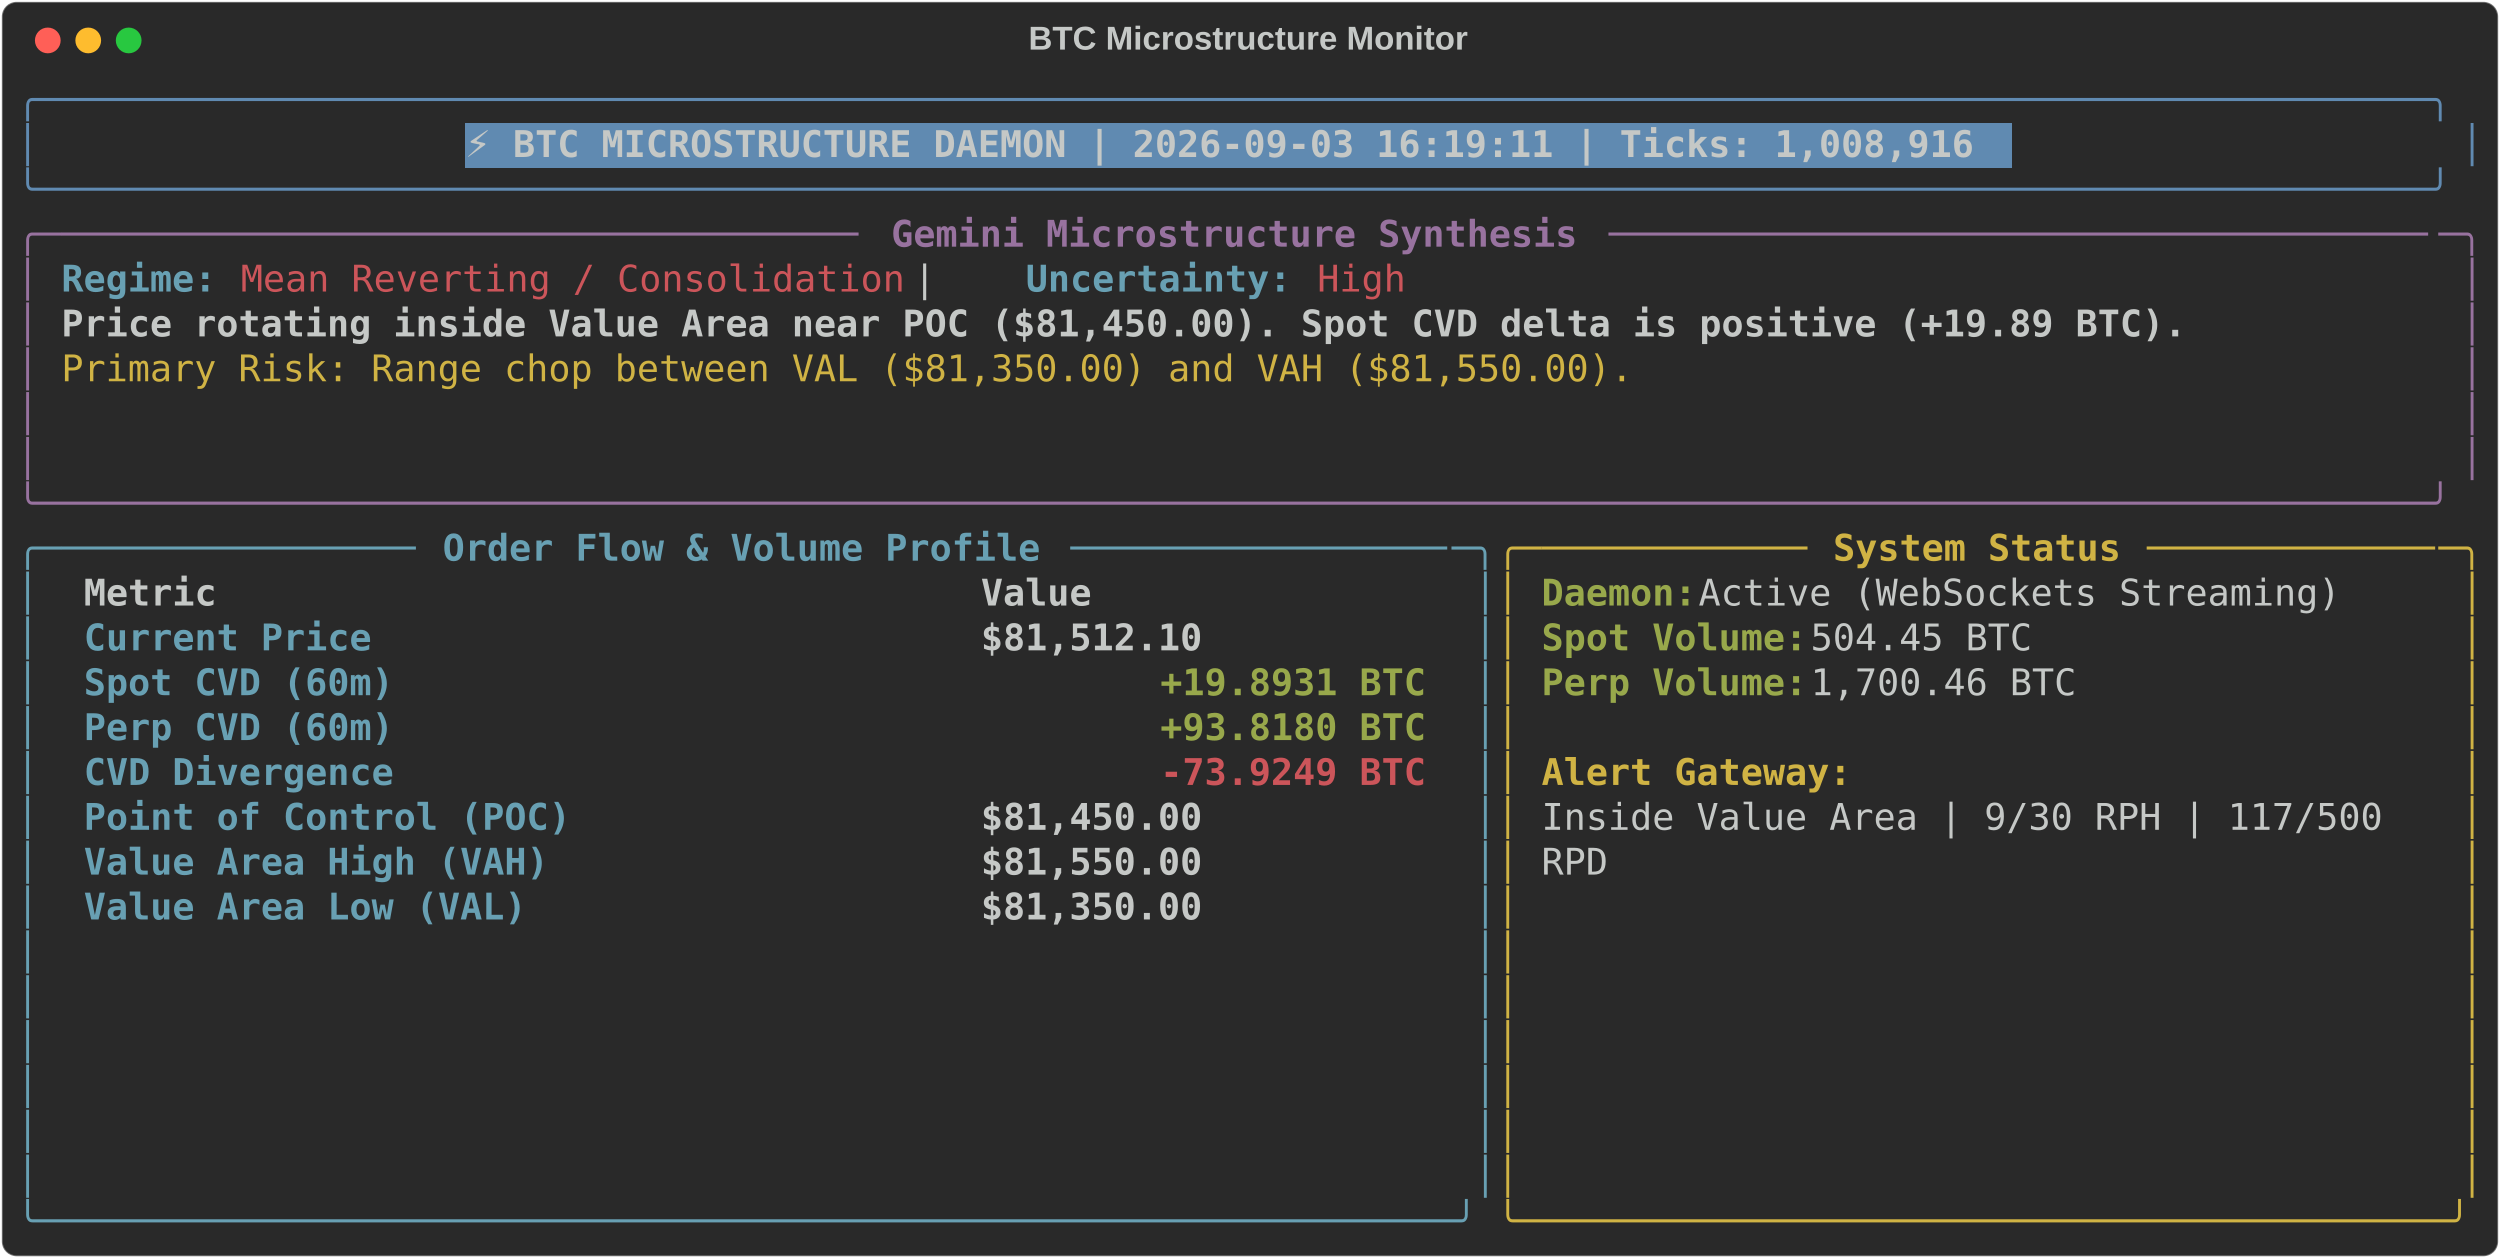
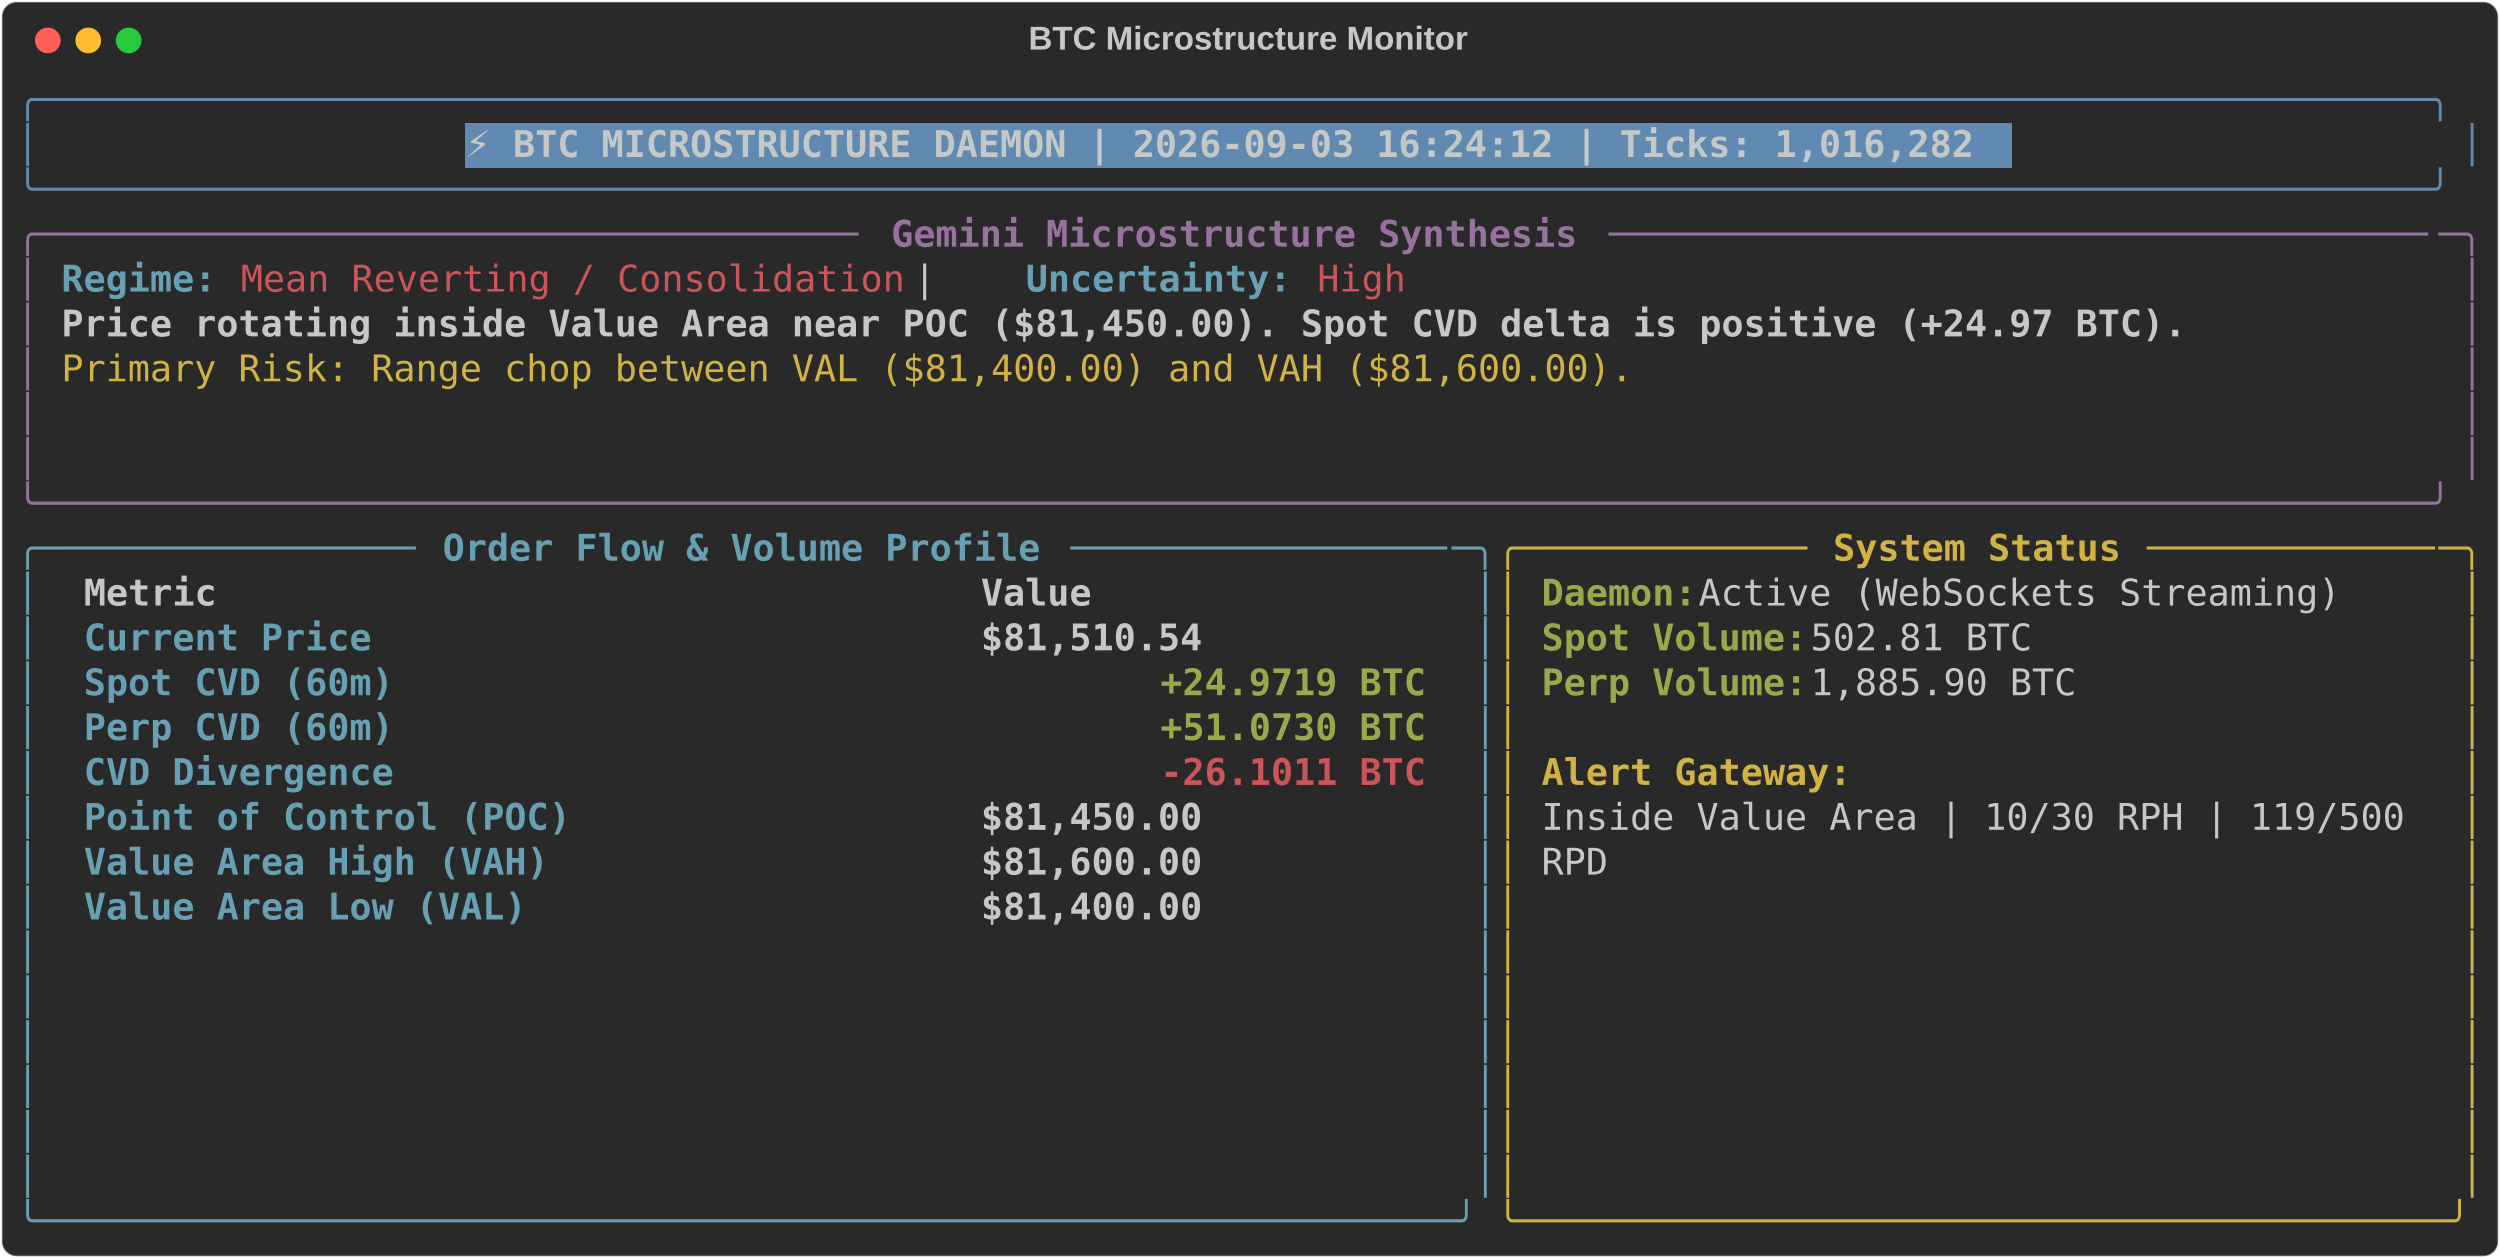
<svg xmlns="http://www.w3.org/2000/svg" class="rich-terminal" viewBox="0 0 1360 684.4">
  <style>

    @font-face {
        font-family: "Fira Code";
        src: local("FiraCode-Regular"),
                url("https://cdnjs.cloudflare.com/ajax/libs/firacode/6.2.0/woff2/FiraCode-Regular.woff2") format("woff2"),
                url("https://cdnjs.cloudflare.com/ajax/libs/firacode/6.2.0/woff/FiraCode-Regular.woff") format("woff");
        font-style: normal;
        font-weight: 400;
    }
    @font-face {
        font-family: "Fira Code";
        src: local("FiraCode-Bold"),
                url("https://cdnjs.cloudflare.com/ajax/libs/firacode/6.2.0/woff2/FiraCode-Bold.woff2") format("woff2"),
                url("https://cdnjs.cloudflare.com/ajax/libs/firacode/6.2.0/woff/FiraCode-Bold.woff") format("woff");
        font-style: bold;
        font-weight: 700;
    }

-     .terminal-3468317737-matrix {
+     .terminal-3068743140-matrix {
        font-family: Fira Code, monospace;
        font-size: 20px;
        line-height: 24.4px;
        font-variant-east-asian: full-width;
    }

-     .terminal-3468317737-title {
+     .terminal-3068743140-title {
        font-size: 18px;
        font-weight: bold;
        font-family: arial;
    }

-     .terminal-3468317737-r1 { fill: #608ab1 }
- .terminal-3468317737-r2 { fill: #c5c8c6 }
- .terminal-3468317737-r3 { fill: #c5c8c6;font-weight: bold }
- .terminal-3468317737-r4 { fill: #98729f }
- .terminal-3468317737-r5 { fill: #98729f;font-weight: bold }
- .terminal-3468317737-r6 { fill: #68a0b3;font-weight: bold }
- .terminal-3468317737-r7 { fill: #cc555a }
- .terminal-3468317737-r8 { fill: #d0b344 }
- .terminal-3468317737-r9 { fill: #68a0b3 }
- .terminal-3468317737-r10 { fill: #d0b344;font-weight: bold }
- .terminal-3468317737-r11 { fill: #98a84b;font-weight: bold }
- .terminal-3468317737-r12 { fill: #cc555a;font-weight: bold }
+     .terminal-3068743140-r1 { fill: #608ab1 }
+ .terminal-3068743140-r2 { fill: #c5c8c6 }
+ .terminal-3068743140-r3 { fill: #c5c8c6;font-weight: bold }
+ .terminal-3068743140-r4 { fill: #98729f }
+ .terminal-3068743140-r5 { fill: #98729f;font-weight: bold }
+ .terminal-3068743140-r6 { fill: #68a0b3;font-weight: bold }
+ .terminal-3068743140-r7 { fill: #cc555a }
+ .terminal-3068743140-r8 { fill: #d0b344 }
+ .terminal-3068743140-r9 { fill: #68a0b3 }
+ .terminal-3068743140-r10 { fill: #d0b344;font-weight: bold }
+ .terminal-3068743140-r11 { fill: #98a84b;font-weight: bold }
+ .terminal-3068743140-r12 { fill: #cc555a;font-weight: bold }
    </style>
  <defs>
-     <clipPath id="terminal-3468317737-clip-terminal">
+     <clipPath id="terminal-3068743140-clip-terminal">
      <rect x="0" y="0" width="1341.0" height="633.4" />
    </clipPath>
-     <clipPath id="terminal-3468317737-line-0">
+     <clipPath id="terminal-3068743140-line-0">
      <rect x="0" y="1.5" width="1342" height="24.65" />
    </clipPath>
-     <clipPath id="terminal-3468317737-line-1">
+     <clipPath id="terminal-3068743140-line-1">
      <rect x="0" y="25.9" width="1342" height="24.65" />
    </clipPath>
-     <clipPath id="terminal-3468317737-line-2">
+     <clipPath id="terminal-3068743140-line-2">
      <rect x="0" y="50.3" width="1342" height="24.65" />
    </clipPath>
-     <clipPath id="terminal-3468317737-line-3">
+     <clipPath id="terminal-3068743140-line-3">
      <rect x="0" y="74.7" width="1342" height="24.65" />
    </clipPath>
-     <clipPath id="terminal-3468317737-line-4">
+     <clipPath id="terminal-3068743140-line-4">
      <rect x="0" y="99.1" width="1342" height="24.65" />
    </clipPath>
-     <clipPath id="terminal-3468317737-line-5">
+     <clipPath id="terminal-3068743140-line-5">
      <rect x="0" y="123.5" width="1342" height="24.65" />
    </clipPath>
-     <clipPath id="terminal-3468317737-line-6">
+     <clipPath id="terminal-3068743140-line-6">
      <rect x="0" y="147.9" width="1342" height="24.65" />
    </clipPath>
-     <clipPath id="terminal-3468317737-line-7">
+     <clipPath id="terminal-3068743140-line-7">
      <rect x="0" y="172.3" width="1342" height="24.65" />
    </clipPath>
-     <clipPath id="terminal-3468317737-line-8">
+     <clipPath id="terminal-3068743140-line-8">
      <rect x="0" y="196.7" width="1342" height="24.65" />
    </clipPath>
-     <clipPath id="terminal-3468317737-line-9">
+     <clipPath id="terminal-3068743140-line-9">
      <rect x="0" y="221.1" width="1342" height="24.65" />
    </clipPath>
-     <clipPath id="terminal-3468317737-line-10">
+     <clipPath id="terminal-3068743140-line-10">
      <rect x="0" y="245.5" width="1342" height="24.65" />
    </clipPath>
-     <clipPath id="terminal-3468317737-line-11">
+     <clipPath id="terminal-3068743140-line-11">
      <rect x="0" y="269.9" width="1342" height="24.65" />
    </clipPath>
-     <clipPath id="terminal-3468317737-line-12">
+     <clipPath id="terminal-3068743140-line-12">
      <rect x="0" y="294.3" width="1342" height="24.65" />
    </clipPath>
-     <clipPath id="terminal-3468317737-line-13">
+     <clipPath id="terminal-3068743140-line-13">
      <rect x="0" y="318.7" width="1342" height="24.65" />
    </clipPath>
-     <clipPath id="terminal-3468317737-line-14">
+     <clipPath id="terminal-3068743140-line-14">
      <rect x="0" y="343.1" width="1342" height="24.65" />
    </clipPath>
-     <clipPath id="terminal-3468317737-line-15">
+     <clipPath id="terminal-3068743140-line-15">
      <rect x="0" y="367.5" width="1342" height="24.65" />
    </clipPath>
-     <clipPath id="terminal-3468317737-line-16">
+     <clipPath id="terminal-3068743140-line-16">
      <rect x="0" y="391.9" width="1342" height="24.65" />
    </clipPath>
-     <clipPath id="terminal-3468317737-line-17">
+     <clipPath id="terminal-3068743140-line-17">
      <rect x="0" y="416.3" width="1342" height="24.65" />
    </clipPath>
-     <clipPath id="terminal-3468317737-line-18">
+     <clipPath id="terminal-3068743140-line-18">
      <rect x="0" y="440.7" width="1342" height="24.65" />
    </clipPath>
-     <clipPath id="terminal-3468317737-line-19">
+     <clipPath id="terminal-3068743140-line-19">
      <rect x="0" y="465.1" width="1342" height="24.65" />
    </clipPath>
-     <clipPath id="terminal-3468317737-line-20">
+     <clipPath id="terminal-3068743140-line-20">
      <rect x="0" y="489.5" width="1342" height="24.65" />
    </clipPath>
-     <clipPath id="terminal-3468317737-line-21">
+     <clipPath id="terminal-3068743140-line-21">
      <rect x="0" y="513.9" width="1342" height="24.65" />
    </clipPath>
-     <clipPath id="terminal-3468317737-line-22">
+     <clipPath id="terminal-3068743140-line-22">
      <rect x="0" y="538.3" width="1342" height="24.65" />
    </clipPath>
-     <clipPath id="terminal-3468317737-line-23">
+     <clipPath id="terminal-3068743140-line-23">
      <rect x="0" y="562.7" width="1342" height="24.65" />
    </clipPath>
-     <clipPath id="terminal-3468317737-line-24">
+     <clipPath id="terminal-3068743140-line-24">
      <rect x="0" y="587.1" width="1342" height="24.65" />
    </clipPath>
  </defs>
  <rect fill="#292929" stroke="rgba(255,255,255,0.35)" stroke-width="1" x="1" y="1" width="1358" height="682.4" rx="8" />
-   <text class="terminal-3468317737-title" fill="#c5c8c6" text-anchor="middle" x="679" y="27">BTC Microstructure Monitor</text>
+   <text class="terminal-3068743140-title" fill="#c5c8c6" text-anchor="middle" x="679" y="27">BTC Microstructure Monitor</text>
  <g transform="translate(26,22)">
    <circle cx="0" cy="0" r="7" fill="#ff5f57" />
    <circle cx="22" cy="0" r="7" fill="#febc2e" />
    <circle cx="44" cy="0" r="7" fill="#28c840" />
  </g>
-   <g transform="translate(9, 41)" clip-path="url(#terminal-3468317737-clip-terminal)">
+   <g transform="translate(9, 41)" clip-path="url(#terminal-3068743140-clip-terminal)">
    <rect fill="#608ab1" x="244" y="25.9" width="841.8" height="24.65" shape-rendering="crispEdges" />
-     <g class="terminal-3468317737-matrix">
-       <text class="terminal-3468317737-r1" x="0" y="20" textLength="1342" clip-path="url(#terminal-3468317737-line-0)">╭────────────────────────────────────────────────────────────────────────────────────────────────────────────╮</text>
-       <text class="terminal-3468317737-r2" x="1342" y="20" textLength="12.2" clip-path="url(#terminal-3468317737-line-0)">
- </text>
-       <text class="terminal-3468317737-r1" x="0" y="44.4" textLength="12.2" clip-path="url(#terminal-3468317737-line-1)">│</text>
-       <text class="terminal-3468317737-r3" x="244" y="44.4" textLength="829.6" clip-path="url(#terminal-3468317737-line-1)">⚡ BTC MICROSTRUCTURE DAEMON | 2026-09-03 16:19:11 | Ticks: 1,008,916</text>
-       <text class="terminal-3468317737-r1" x="1329.8" y="44.4" textLength="12.2" clip-path="url(#terminal-3468317737-line-1)">│</text>
-       <text class="terminal-3468317737-r2" x="1342" y="44.4" textLength="12.2" clip-path="url(#terminal-3468317737-line-1)">
- </text>
-       <text class="terminal-3468317737-r1" x="0" y="68.8" textLength="1342" clip-path="url(#terminal-3468317737-line-2)">╰────────────────────────────────────────────────────────────────────────────────────────────────────────────╯</text>
-       <text class="terminal-3468317737-r2" x="1342" y="68.8" textLength="12.2" clip-path="url(#terminal-3468317737-line-2)">
- </text>
-       <text class="terminal-3468317737-r4" x="0" y="93.2" textLength="24.4" clip-path="url(#terminal-3468317737-line-3)">╭─</text>
-       <text class="terminal-3468317737-r4" x="24.4" y="93.2" textLength="439.2" clip-path="url(#terminal-3468317737-line-3)">────────────────────────────────────</text>
-       <text class="terminal-3468317737-r5" x="475.8" y="93.2" textLength="378.2" clip-path="url(#terminal-3468317737-line-3)">Gemini Microstructure Synthesis</text>
-       <text class="terminal-3468317737-r4" x="866.2" y="93.2" textLength="451.4" clip-path="url(#terminal-3468317737-line-3)">─────────────────────────────────────</text>
-       <text class="terminal-3468317737-r4" x="1317.6" y="93.2" textLength="24.4" clip-path="url(#terminal-3468317737-line-3)">─╮</text>
-       <text class="terminal-3468317737-r2" x="1342" y="93.2" textLength="12.2" clip-path="url(#terminal-3468317737-line-3)">
- </text>
-       <text class="terminal-3468317737-r4" x="0" y="117.6" textLength="12.2" clip-path="url(#terminal-3468317737-line-4)">│</text>
-       <text class="terminal-3468317737-r6" x="24.4" y="117.6" textLength="85.4" clip-path="url(#terminal-3468317737-line-4)">Regime:</text>
-       <text class="terminal-3468317737-r7" x="122" y="117.6" textLength="366" clip-path="url(#terminal-3468317737-line-4)">Mean Reverting / Consolidation</text>
-       <text class="terminal-3468317737-r2" x="488" y="117.6" textLength="61" clip-path="url(#terminal-3468317737-line-4)">  |  </text>
-       <text class="terminal-3468317737-r6" x="549" y="117.6" textLength="146.4" clip-path="url(#terminal-3468317737-line-4)">Uncertainty:</text>
-       <text class="terminal-3468317737-r7" x="707.6" y="117.6" textLength="48.8" clip-path="url(#terminal-3468317737-line-4)">High</text>
-       <text class="terminal-3468317737-r4" x="1329.8" y="117.6" textLength="12.2" clip-path="url(#terminal-3468317737-line-4)">│</text>
-       <text class="terminal-3468317737-r2" x="1342" y="117.6" textLength="12.2" clip-path="url(#terminal-3468317737-line-4)">
- </text>
-       <text class="terminal-3468317737-r4" x="0" y="142" textLength="12.2" clip-path="url(#terminal-3468317737-line-5)">│</text>
-       <text class="terminal-3468317737-r3" x="24.4" y="142" textLength="1171.2" clip-path="url(#terminal-3468317737-line-5)">Price rotating inside Value Area near POC ($81,450.00). Spot CVD delta is positive (+19.89 BTC).</text>
-       <text class="terminal-3468317737-r4" x="1329.8" y="142" textLength="12.2" clip-path="url(#terminal-3468317737-line-5)">│</text>
-       <text class="terminal-3468317737-r2" x="1342" y="142" textLength="12.2" clip-path="url(#terminal-3468317737-line-5)">
- </text>
-       <text class="terminal-3468317737-r4" x="0" y="166.4" textLength="12.2" clip-path="url(#terminal-3468317737-line-6)">│</text>
-       <text class="terminal-3468317737-r8" x="24.4" y="166.4" textLength="866.2" clip-path="url(#terminal-3468317737-line-6)">Primary Risk: Range chop between VAL ($81,350.00) and VAH ($81,550.00).</text>
-       <text class="terminal-3468317737-r4" x="1329.8" y="166.4" textLength="12.2" clip-path="url(#terminal-3468317737-line-6)">│</text>
-       <text class="terminal-3468317737-r2" x="1342" y="166.4" textLength="12.2" clip-path="url(#terminal-3468317737-line-6)">
- </text>
-       <text class="terminal-3468317737-r4" x="0" y="190.8" textLength="12.2" clip-path="url(#terminal-3468317737-line-7)">│</text>
-       <text class="terminal-3468317737-r4" x="1329.8" y="190.8" textLength="12.2" clip-path="url(#terminal-3468317737-line-7)">│</text>
-       <text class="terminal-3468317737-r2" x="1342" y="190.8" textLength="12.2" clip-path="url(#terminal-3468317737-line-7)">
- </text>
-       <text class="terminal-3468317737-r4" x="0" y="215.2" textLength="12.2" clip-path="url(#terminal-3468317737-line-8)">│</text>
-       <text class="terminal-3468317737-r4" x="1329.8" y="215.2" textLength="12.2" clip-path="url(#terminal-3468317737-line-8)">│</text>
-       <text class="terminal-3468317737-r2" x="1342" y="215.2" textLength="12.2" clip-path="url(#terminal-3468317737-line-8)">
- </text>
-       <text class="terminal-3468317737-r4" x="0" y="239.6" textLength="1342" clip-path="url(#terminal-3468317737-line-9)">╰────────────────────────────────────────────────────────────────────────────────────────────────────────────╯</text>
-       <text class="terminal-3468317737-r2" x="1342" y="239.6" textLength="12.2" clip-path="url(#terminal-3468317737-line-9)">
- </text>
-       <text class="terminal-3468317737-r9" x="0" y="264" textLength="24.4" clip-path="url(#terminal-3468317737-line-10)">╭─</text>
-       <text class="terminal-3468317737-r9" x="24.4" y="264" textLength="195.2" clip-path="url(#terminal-3468317737-line-10)">────────────────</text>
-       <text class="terminal-3468317737-r6" x="231.8" y="264" textLength="329.4" clip-path="url(#terminal-3468317737-line-10)">Order Flow &amp; Volume Profile</text>
-       <text class="terminal-3468317737-r9" x="573.4" y="264" textLength="207.4" clip-path="url(#terminal-3468317737-line-10)">─────────────────</text>
-       <text class="terminal-3468317737-r9" x="780.8" y="264" textLength="24.4" clip-path="url(#terminal-3468317737-line-10)">─╮</text>
-       <text class="terminal-3468317737-r8" x="805.2" y="264" textLength="24.4" clip-path="url(#terminal-3468317737-line-10)">╭─</text>
-       <text class="terminal-3468317737-r8" x="829.6" y="264" textLength="146.4" clip-path="url(#terminal-3468317737-line-10)">────────────</text>
-       <text class="terminal-3468317737-r10" x="988.2" y="264" textLength="158.6" clip-path="url(#terminal-3468317737-line-10)">System Status</text>
-       <text class="terminal-3468317737-r8" x="1159" y="264" textLength="158.6" clip-path="url(#terminal-3468317737-line-10)">─────────────</text>
-       <text class="terminal-3468317737-r8" x="1317.6" y="264" textLength="24.4" clip-path="url(#terminal-3468317737-line-10)">─╮</text>
-       <text class="terminal-3468317737-r2" x="1342" y="264" textLength="12.2" clip-path="url(#terminal-3468317737-line-10)">
- </text>
-       <text class="terminal-3468317737-r9" x="0" y="288.4" textLength="12.2" clip-path="url(#terminal-3468317737-line-11)">│</text>
-       <text class="terminal-3468317737-r3" x="36.6" y="288.4" textLength="463.6" clip-path="url(#terminal-3468317737-line-11)">Metric                                </text>
-       <text class="terminal-3468317737-r3" x="524.6" y="288.4" textLength="244" clip-path="url(#terminal-3468317737-line-11)">               Value</text>
-       <text class="terminal-3468317737-r9" x="793" y="288.4" textLength="12.2" clip-path="url(#terminal-3468317737-line-11)">│</text>
-       <text class="terminal-3468317737-r8" x="805.2" y="288.4" textLength="12.2" clip-path="url(#terminal-3468317737-line-11)">│</text>
-       <text class="terminal-3468317737-r11" x="829.6" y="288.4" textLength="85.4" clip-path="url(#terminal-3468317737-line-11)">Daemon:</text>
-       <text class="terminal-3468317737-r2" x="915" y="288.4" textLength="366" clip-path="url(#terminal-3468317737-line-11)"> Active (WebSockets Streaming)</text>
-       <text class="terminal-3468317737-r8" x="1329.8" y="288.4" textLength="12.2" clip-path="url(#terminal-3468317737-line-11)">│</text>
-       <text class="terminal-3468317737-r2" x="1342" y="288.4" textLength="12.2" clip-path="url(#terminal-3468317737-line-11)">
- </text>
-       <text class="terminal-3468317737-r9" x="0" y="312.8" textLength="12.2" clip-path="url(#terminal-3468317737-line-12)">│</text>
-       <text class="terminal-3468317737-r6" x="36.6" y="312.8" textLength="463.6" clip-path="url(#terminal-3468317737-line-12)">Current Price                         </text>
-       <text class="terminal-3468317737-r3" x="524.6" y="312.8" textLength="244" clip-path="url(#terminal-3468317737-line-12)">          $81,512.10</text>
-       <text class="terminal-3468317737-r9" x="793" y="312.8" textLength="12.2" clip-path="url(#terminal-3468317737-line-12)">│</text>
-       <text class="terminal-3468317737-r8" x="805.2" y="312.8" textLength="12.2" clip-path="url(#terminal-3468317737-line-12)">│</text>
-       <text class="terminal-3468317737-r11" x="829.6" y="312.8" textLength="146.4" clip-path="url(#terminal-3468317737-line-12)">Spot Volume:</text>
-       <text class="terminal-3468317737-r2" x="976" y="312.8" textLength="134.2" clip-path="url(#terminal-3468317737-line-12)"> 504.45 BTC</text>
-       <text class="terminal-3468317737-r8" x="1329.8" y="312.8" textLength="12.2" clip-path="url(#terminal-3468317737-line-12)">│</text>
-       <text class="terminal-3468317737-r2" x="1342" y="312.8" textLength="12.2" clip-path="url(#terminal-3468317737-line-12)">
- </text>
-       <text class="terminal-3468317737-r9" x="0" y="337.2" textLength="12.2" clip-path="url(#terminal-3468317737-line-13)">│</text>
-       <text class="terminal-3468317737-r6" x="36.6" y="337.2" textLength="463.6" clip-path="url(#terminal-3468317737-line-13)">Spot CVD (60m)                        </text>
-       <text class="terminal-3468317737-r11" x="622.2" y="337.2" textLength="146.4" clip-path="url(#terminal-3468317737-line-13)">+19.8931 BTC</text>
-       <text class="terminal-3468317737-r9" x="793" y="337.2" textLength="12.2" clip-path="url(#terminal-3468317737-line-13)">│</text>
-       <text class="terminal-3468317737-r8" x="805.2" y="337.2" textLength="12.2" clip-path="url(#terminal-3468317737-line-13)">│</text>
-       <text class="terminal-3468317737-r11" x="829.6" y="337.2" textLength="146.4" clip-path="url(#terminal-3468317737-line-13)">Perp Volume:</text>
-       <text class="terminal-3468317737-r2" x="976" y="337.2" textLength="158.6" clip-path="url(#terminal-3468317737-line-13)"> 1,700.46 BTC</text>
-       <text class="terminal-3468317737-r8" x="1329.8" y="337.2" textLength="12.2" clip-path="url(#terminal-3468317737-line-13)">│</text>
-       <text class="terminal-3468317737-r2" x="1342" y="337.2" textLength="12.2" clip-path="url(#terminal-3468317737-line-13)">
- </text>
-       <text class="terminal-3468317737-r9" x="0" y="361.6" textLength="12.2" clip-path="url(#terminal-3468317737-line-14)">│</text>
-       <text class="terminal-3468317737-r6" x="36.6" y="361.6" textLength="463.6" clip-path="url(#terminal-3468317737-line-14)">Perp CVD (60m)                        </text>
-       <text class="terminal-3468317737-r11" x="622.2" y="361.6" textLength="146.4" clip-path="url(#terminal-3468317737-line-14)">+93.8180 BTC</text>
-       <text class="terminal-3468317737-r9" x="793" y="361.6" textLength="12.2" clip-path="url(#terminal-3468317737-line-14)">│</text>
-       <text class="terminal-3468317737-r8" x="805.2" y="361.6" textLength="12.2" clip-path="url(#terminal-3468317737-line-14)">│</text>
-       <text class="terminal-3468317737-r8" x="1329.8" y="361.6" textLength="12.2" clip-path="url(#terminal-3468317737-line-14)">│</text>
-       <text class="terminal-3468317737-r2" x="1342" y="361.6" textLength="12.2" clip-path="url(#terminal-3468317737-line-14)">
- </text>
-       <text class="terminal-3468317737-r9" x="0" y="386" textLength="12.2" clip-path="url(#terminal-3468317737-line-15)">│</text>
-       <text class="terminal-3468317737-r6" x="36.6" y="386" textLength="463.6" clip-path="url(#terminal-3468317737-line-15)">CVD Divergence                        </text>
-       <text class="terminal-3468317737-r12" x="622.2" y="386" textLength="146.4" clip-path="url(#terminal-3468317737-line-15)">-73.9249 BTC</text>
-       <text class="terminal-3468317737-r9" x="793" y="386" textLength="12.2" clip-path="url(#terminal-3468317737-line-15)">│</text>
-       <text class="terminal-3468317737-r8" x="805.2" y="386" textLength="12.2" clip-path="url(#terminal-3468317737-line-15)">│</text>
-       <text class="terminal-3468317737-r10" x="829.6" y="386" textLength="170.8" clip-path="url(#terminal-3468317737-line-15)">Alert Gateway:</text>
-       <text class="terminal-3468317737-r8" x="1329.8" y="386" textLength="12.2" clip-path="url(#terminal-3468317737-line-15)">│</text>
-       <text class="terminal-3468317737-r2" x="1342" y="386" textLength="12.2" clip-path="url(#terminal-3468317737-line-15)">
- </text>
-       <text class="terminal-3468317737-r9" x="0" y="410.4" textLength="12.2" clip-path="url(#terminal-3468317737-line-16)">│</text>
-       <text class="terminal-3468317737-r6" x="36.6" y="410.4" textLength="463.6" clip-path="url(#terminal-3468317737-line-16)">Point of Control (POC)                </text>
-       <text class="terminal-3468317737-r3" x="524.6" y="410.4" textLength="244" clip-path="url(#terminal-3468317737-line-16)">          $81,450.00</text>
-       <text class="terminal-3468317737-r9" x="793" y="410.4" textLength="12.2" clip-path="url(#terminal-3468317737-line-16)">│</text>
-       <text class="terminal-3468317737-r8" x="805.2" y="410.4" textLength="12.2" clip-path="url(#terminal-3468317737-line-16)">│</text>
-       <text class="terminal-3468317737-r2" x="829.6" y="410.4" textLength="475.8" clip-path="url(#terminal-3468317737-line-16)">Inside Value Area | 9/30 RPH | 117/500 </text>
-       <text class="terminal-3468317737-r8" x="1329.8" y="410.4" textLength="12.2" clip-path="url(#terminal-3468317737-line-16)">│</text>
-       <text class="terminal-3468317737-r2" x="1342" y="410.4" textLength="12.2" clip-path="url(#terminal-3468317737-line-16)">
- </text>
-       <text class="terminal-3468317737-r9" x="0" y="434.8" textLength="12.2" clip-path="url(#terminal-3468317737-line-17)">│</text>
-       <text class="terminal-3468317737-r6" x="36.6" y="434.8" textLength="463.6" clip-path="url(#terminal-3468317737-line-17)">Value Area High (VAH)                 </text>
-       <text class="terminal-3468317737-r3" x="524.6" y="434.8" textLength="244" clip-path="url(#terminal-3468317737-line-17)">          $81,550.00</text>
-       <text class="terminal-3468317737-r9" x="793" y="434.8" textLength="12.2" clip-path="url(#terminal-3468317737-line-17)">│</text>
-       <text class="terminal-3468317737-r8" x="805.2" y="434.8" textLength="12.2" clip-path="url(#terminal-3468317737-line-17)">│</text>
-       <text class="terminal-3468317737-r2" x="829.6" y="434.8" textLength="36.6" clip-path="url(#terminal-3468317737-line-17)">RPD</text>
-       <text class="terminal-3468317737-r8" x="1329.8" y="434.8" textLength="12.2" clip-path="url(#terminal-3468317737-line-17)">│</text>
-       <text class="terminal-3468317737-r2" x="1342" y="434.8" textLength="12.2" clip-path="url(#terminal-3468317737-line-17)">
- </text>
-       <text class="terminal-3468317737-r9" x="0" y="459.2" textLength="12.2" clip-path="url(#terminal-3468317737-line-18)">│</text>
-       <text class="terminal-3468317737-r6" x="36.6" y="459.2" textLength="463.6" clip-path="url(#terminal-3468317737-line-18)">Value Area Low (VAL)                  </text>
-       <text class="terminal-3468317737-r3" x="524.6" y="459.2" textLength="244" clip-path="url(#terminal-3468317737-line-18)">          $81,350.00</text>
-       <text class="terminal-3468317737-r9" x="793" y="459.2" textLength="12.2" clip-path="url(#terminal-3468317737-line-18)">│</text>
-       <text class="terminal-3468317737-r8" x="805.2" y="459.2" textLength="12.2" clip-path="url(#terminal-3468317737-line-18)">│</text>
-       <text class="terminal-3468317737-r8" x="1329.8" y="459.2" textLength="12.2" clip-path="url(#terminal-3468317737-line-18)">│</text>
-       <text class="terminal-3468317737-r2" x="1342" y="459.2" textLength="12.2" clip-path="url(#terminal-3468317737-line-18)">
- </text>
-       <text class="terminal-3468317737-r9" x="0" y="483.6" textLength="12.2" clip-path="url(#terminal-3468317737-line-19)">│</text>
-       <text class="terminal-3468317737-r9" x="793" y="483.6" textLength="12.2" clip-path="url(#terminal-3468317737-line-19)">│</text>
-       <text class="terminal-3468317737-r8" x="805.2" y="483.6" textLength="12.2" clip-path="url(#terminal-3468317737-line-19)">│</text>
-       <text class="terminal-3468317737-r8" x="1329.8" y="483.6" textLength="12.2" clip-path="url(#terminal-3468317737-line-19)">│</text>
-       <text class="terminal-3468317737-r2" x="1342" y="483.6" textLength="12.2" clip-path="url(#terminal-3468317737-line-19)">
- </text>
-       <text class="terminal-3468317737-r9" x="0" y="508" textLength="12.2" clip-path="url(#terminal-3468317737-line-20)">│</text>
-       <text class="terminal-3468317737-r9" x="793" y="508" textLength="12.2" clip-path="url(#terminal-3468317737-line-20)">│</text>
-       <text class="terminal-3468317737-r8" x="805.2" y="508" textLength="12.2" clip-path="url(#terminal-3468317737-line-20)">│</text>
-       <text class="terminal-3468317737-r8" x="1329.8" y="508" textLength="12.2" clip-path="url(#terminal-3468317737-line-20)">│</text>
-       <text class="terminal-3468317737-r2" x="1342" y="508" textLength="12.2" clip-path="url(#terminal-3468317737-line-20)">
- </text>
-       <text class="terminal-3468317737-r9" x="0" y="532.4" textLength="12.2" clip-path="url(#terminal-3468317737-line-21)">│</text>
-       <text class="terminal-3468317737-r9" x="793" y="532.4" textLength="12.2" clip-path="url(#terminal-3468317737-line-21)">│</text>
-       <text class="terminal-3468317737-r8" x="805.2" y="532.4" textLength="12.2" clip-path="url(#terminal-3468317737-line-21)">│</text>
-       <text class="terminal-3468317737-r8" x="1329.8" y="532.4" textLength="12.2" clip-path="url(#terminal-3468317737-line-21)">│</text>
-       <text class="terminal-3468317737-r2" x="1342" y="532.4" textLength="12.2" clip-path="url(#terminal-3468317737-line-21)">
- </text>
-       <text class="terminal-3468317737-r9" x="0" y="556.8" textLength="12.2" clip-path="url(#terminal-3468317737-line-22)">│</text>
-       <text class="terminal-3468317737-r9" x="793" y="556.8" textLength="12.2" clip-path="url(#terminal-3468317737-line-22)">│</text>
-       <text class="terminal-3468317737-r8" x="805.2" y="556.8" textLength="12.2" clip-path="url(#terminal-3468317737-line-22)">│</text>
-       <text class="terminal-3468317737-r8" x="1329.8" y="556.8" textLength="12.2" clip-path="url(#terminal-3468317737-line-22)">│</text>
-       <text class="terminal-3468317737-r2" x="1342" y="556.8" textLength="12.2" clip-path="url(#terminal-3468317737-line-22)">
- </text>
-       <text class="terminal-3468317737-r9" x="0" y="581.2" textLength="12.2" clip-path="url(#terminal-3468317737-line-23)">│</text>
-       <text class="terminal-3468317737-r9" x="793" y="581.2" textLength="12.2" clip-path="url(#terminal-3468317737-line-23)">│</text>
-       <text class="terminal-3468317737-r8" x="805.2" y="581.2" textLength="12.2" clip-path="url(#terminal-3468317737-line-23)">│</text>
-       <text class="terminal-3468317737-r8" x="1329.8" y="581.2" textLength="12.2" clip-path="url(#terminal-3468317737-line-23)">│</text>
-       <text class="terminal-3468317737-r2" x="1342" y="581.2" textLength="12.2" clip-path="url(#terminal-3468317737-line-23)">
- </text>
-       <text class="terminal-3468317737-r9" x="0" y="605.6" textLength="12.2" clip-path="url(#terminal-3468317737-line-24)">│</text>
-       <text class="terminal-3468317737-r9" x="793" y="605.6" textLength="12.2" clip-path="url(#terminal-3468317737-line-24)">│</text>
-       <text class="terminal-3468317737-r8" x="805.2" y="605.6" textLength="12.2" clip-path="url(#terminal-3468317737-line-24)">│</text>
-       <text class="terminal-3468317737-r8" x="1329.8" y="605.6" textLength="12.2" clip-path="url(#terminal-3468317737-line-24)">│</text>
-       <text class="terminal-3468317737-r2" x="1342" y="605.6" textLength="12.2" clip-path="url(#terminal-3468317737-line-24)">
- </text>
-       <text class="terminal-3468317737-r9" x="0" y="630" textLength="805.2" clip-path="url(#terminal-3468317737-line-25)">╰────────────────────────────────────────────────────────────────╯</text>
-       <text class="terminal-3468317737-r8" x="805.2" y="630" textLength="536.8" clip-path="url(#terminal-3468317737-line-25)">╰──────────────────────────────────────────╯</text>
-       <text class="terminal-3468317737-r2" x="1342" y="630" textLength="12.2" clip-path="url(#terminal-3468317737-line-25)">
+     <g class="terminal-3068743140-matrix">
+       <text class="terminal-3068743140-r1" x="0" y="20" textLength="1342" clip-path="url(#terminal-3068743140-line-0)">╭────────────────────────────────────────────────────────────────────────────────────────────────────────────╮</text>
+       <text class="terminal-3068743140-r2" x="1342" y="20" textLength="12.2" clip-path="url(#terminal-3068743140-line-0)">
+ </text>
+       <text class="terminal-3068743140-r1" x="0" y="44.4" textLength="12.2" clip-path="url(#terminal-3068743140-line-1)">│</text>
+       <text class="terminal-3068743140-r3" x="244" y="44.4" textLength="829.6" clip-path="url(#terminal-3068743140-line-1)">⚡ BTC MICROSTRUCTURE DAEMON | 2026-09-03 16:24:12 | Ticks: 1,016,282</text>
+       <text class="terminal-3068743140-r1" x="1329.8" y="44.4" textLength="12.2" clip-path="url(#terminal-3068743140-line-1)">│</text>
+       <text class="terminal-3068743140-r2" x="1342" y="44.4" textLength="12.2" clip-path="url(#terminal-3068743140-line-1)">
+ </text>
+       <text class="terminal-3068743140-r1" x="0" y="68.8" textLength="1342" clip-path="url(#terminal-3068743140-line-2)">╰────────────────────────────────────────────────────────────────────────────────────────────────────────────╯</text>
+       <text class="terminal-3068743140-r2" x="1342" y="68.8" textLength="12.2" clip-path="url(#terminal-3068743140-line-2)">
+ </text>
+       <text class="terminal-3068743140-r4" x="0" y="93.2" textLength="24.4" clip-path="url(#terminal-3068743140-line-3)">╭─</text>
+       <text class="terminal-3068743140-r4" x="24.4" y="93.2" textLength="439.2" clip-path="url(#terminal-3068743140-line-3)">────────────────────────────────────</text>
+       <text class="terminal-3068743140-r5" x="475.8" y="93.2" textLength="378.2" clip-path="url(#terminal-3068743140-line-3)">Gemini Microstructure Synthesis</text>
+       <text class="terminal-3068743140-r4" x="866.2" y="93.2" textLength="451.4" clip-path="url(#terminal-3068743140-line-3)">─────────────────────────────────────</text>
+       <text class="terminal-3068743140-r4" x="1317.6" y="93.2" textLength="24.4" clip-path="url(#terminal-3068743140-line-3)">─╮</text>
+       <text class="terminal-3068743140-r2" x="1342" y="93.2" textLength="12.2" clip-path="url(#terminal-3068743140-line-3)">
+ </text>
+       <text class="terminal-3068743140-r4" x="0" y="117.6" textLength="12.2" clip-path="url(#terminal-3068743140-line-4)">│</text>
+       <text class="terminal-3068743140-r6" x="24.4" y="117.6" textLength="85.4" clip-path="url(#terminal-3068743140-line-4)">Regime:</text>
+       <text class="terminal-3068743140-r7" x="122" y="117.6" textLength="366" clip-path="url(#terminal-3068743140-line-4)">Mean Reverting / Consolidation</text>
+       <text class="terminal-3068743140-r2" x="488" y="117.6" textLength="61" clip-path="url(#terminal-3068743140-line-4)">  |  </text>
+       <text class="terminal-3068743140-r6" x="549" y="117.6" textLength="146.4" clip-path="url(#terminal-3068743140-line-4)">Uncertainty:</text>
+       <text class="terminal-3068743140-r7" x="707.6" y="117.6" textLength="48.8" clip-path="url(#terminal-3068743140-line-4)">High</text>
+       <text class="terminal-3068743140-r4" x="1329.8" y="117.6" textLength="12.2" clip-path="url(#terminal-3068743140-line-4)">│</text>
+       <text class="terminal-3068743140-r2" x="1342" y="117.6" textLength="12.2" clip-path="url(#terminal-3068743140-line-4)">
+ </text>
+       <text class="terminal-3068743140-r4" x="0" y="142" textLength="12.2" clip-path="url(#terminal-3068743140-line-5)">│</text>
+       <text class="terminal-3068743140-r3" x="24.4" y="142" textLength="1171.2" clip-path="url(#terminal-3068743140-line-5)">Price rotating inside Value Area near POC ($81,450.00). Spot CVD delta is positive (+24.97 BTC).</text>
+       <text class="terminal-3068743140-r4" x="1329.8" y="142" textLength="12.2" clip-path="url(#terminal-3068743140-line-5)">│</text>
+       <text class="terminal-3068743140-r2" x="1342" y="142" textLength="12.2" clip-path="url(#terminal-3068743140-line-5)">
+ </text>
+       <text class="terminal-3068743140-r4" x="0" y="166.4" textLength="12.2" clip-path="url(#terminal-3068743140-line-6)">│</text>
+       <text class="terminal-3068743140-r8" x="24.4" y="166.4" textLength="866.2" clip-path="url(#terminal-3068743140-line-6)">Primary Risk: Range chop between VAL ($81,400.00) and VAH ($81,600.00).</text>
+       <text class="terminal-3068743140-r4" x="1329.8" y="166.4" textLength="12.2" clip-path="url(#terminal-3068743140-line-6)">│</text>
+       <text class="terminal-3068743140-r2" x="1342" y="166.4" textLength="12.2" clip-path="url(#terminal-3068743140-line-6)">
+ </text>
+       <text class="terminal-3068743140-r4" x="0" y="190.8" textLength="12.2" clip-path="url(#terminal-3068743140-line-7)">│</text>
+       <text class="terminal-3068743140-r4" x="1329.8" y="190.8" textLength="12.2" clip-path="url(#terminal-3068743140-line-7)">│</text>
+       <text class="terminal-3068743140-r2" x="1342" y="190.8" textLength="12.2" clip-path="url(#terminal-3068743140-line-7)">
+ </text>
+       <text class="terminal-3068743140-r4" x="0" y="215.2" textLength="12.2" clip-path="url(#terminal-3068743140-line-8)">│</text>
+       <text class="terminal-3068743140-r4" x="1329.8" y="215.2" textLength="12.2" clip-path="url(#terminal-3068743140-line-8)">│</text>
+       <text class="terminal-3068743140-r2" x="1342" y="215.2" textLength="12.2" clip-path="url(#terminal-3068743140-line-8)">
+ </text>
+       <text class="terminal-3068743140-r4" x="0" y="239.6" textLength="1342" clip-path="url(#terminal-3068743140-line-9)">╰────────────────────────────────────────────────────────────────────────────────────────────────────────────╯</text>
+       <text class="terminal-3068743140-r2" x="1342" y="239.6" textLength="12.2" clip-path="url(#terminal-3068743140-line-9)">
+ </text>
+       <text class="terminal-3068743140-r9" x="0" y="264" textLength="24.4" clip-path="url(#terminal-3068743140-line-10)">╭─</text>
+       <text class="terminal-3068743140-r9" x="24.4" y="264" textLength="195.2" clip-path="url(#terminal-3068743140-line-10)">────────────────</text>
+       <text class="terminal-3068743140-r6" x="231.8" y="264" textLength="329.4" clip-path="url(#terminal-3068743140-line-10)">Order Flow &amp; Volume Profile</text>
+       <text class="terminal-3068743140-r9" x="573.4" y="264" textLength="207.4" clip-path="url(#terminal-3068743140-line-10)">─────────────────</text>
+       <text class="terminal-3068743140-r9" x="780.8" y="264" textLength="24.4" clip-path="url(#terminal-3068743140-line-10)">─╮</text>
+       <text class="terminal-3068743140-r8" x="805.2" y="264" textLength="24.4" clip-path="url(#terminal-3068743140-line-10)">╭─</text>
+       <text class="terminal-3068743140-r8" x="829.6" y="264" textLength="146.4" clip-path="url(#terminal-3068743140-line-10)">────────────</text>
+       <text class="terminal-3068743140-r10" x="988.2" y="264" textLength="158.6" clip-path="url(#terminal-3068743140-line-10)">System Status</text>
+       <text class="terminal-3068743140-r8" x="1159" y="264" textLength="158.6" clip-path="url(#terminal-3068743140-line-10)">─────────────</text>
+       <text class="terminal-3068743140-r8" x="1317.6" y="264" textLength="24.4" clip-path="url(#terminal-3068743140-line-10)">─╮</text>
+       <text class="terminal-3068743140-r2" x="1342" y="264" textLength="12.2" clip-path="url(#terminal-3068743140-line-10)">
+ </text>
+       <text class="terminal-3068743140-r9" x="0" y="288.4" textLength="12.2" clip-path="url(#terminal-3068743140-line-11)">│</text>
+       <text class="terminal-3068743140-r3" x="36.6" y="288.4" textLength="463.6" clip-path="url(#terminal-3068743140-line-11)">Metric                                </text>
+       <text class="terminal-3068743140-r3" x="524.6" y="288.4" textLength="244" clip-path="url(#terminal-3068743140-line-11)">               Value</text>
+       <text class="terminal-3068743140-r9" x="793" y="288.4" textLength="12.2" clip-path="url(#terminal-3068743140-line-11)">│</text>
+       <text class="terminal-3068743140-r8" x="805.2" y="288.4" textLength="12.2" clip-path="url(#terminal-3068743140-line-11)">│</text>
+       <text class="terminal-3068743140-r11" x="829.6" y="288.4" textLength="85.4" clip-path="url(#terminal-3068743140-line-11)">Daemon:</text>
+       <text class="terminal-3068743140-r2" x="915" y="288.4" textLength="366" clip-path="url(#terminal-3068743140-line-11)"> Active (WebSockets Streaming)</text>
+       <text class="terminal-3068743140-r8" x="1329.8" y="288.4" textLength="12.2" clip-path="url(#terminal-3068743140-line-11)">│</text>
+       <text class="terminal-3068743140-r2" x="1342" y="288.4" textLength="12.2" clip-path="url(#terminal-3068743140-line-11)">
+ </text>
+       <text class="terminal-3068743140-r9" x="0" y="312.8" textLength="12.2" clip-path="url(#terminal-3068743140-line-12)">│</text>
+       <text class="terminal-3068743140-r6" x="36.6" y="312.8" textLength="463.6" clip-path="url(#terminal-3068743140-line-12)">Current Price                         </text>
+       <text class="terminal-3068743140-r3" x="524.6" y="312.8" textLength="244" clip-path="url(#terminal-3068743140-line-12)">          $81,510.54</text>
+       <text class="terminal-3068743140-r9" x="793" y="312.8" textLength="12.2" clip-path="url(#terminal-3068743140-line-12)">│</text>
+       <text class="terminal-3068743140-r8" x="805.2" y="312.8" textLength="12.2" clip-path="url(#terminal-3068743140-line-12)">│</text>
+       <text class="terminal-3068743140-r11" x="829.6" y="312.8" textLength="146.4" clip-path="url(#terminal-3068743140-line-12)">Spot Volume:</text>
+       <text class="terminal-3068743140-r2" x="976" y="312.8" textLength="134.2" clip-path="url(#terminal-3068743140-line-12)"> 502.81 BTC</text>
+       <text class="terminal-3068743140-r8" x="1329.8" y="312.8" textLength="12.2" clip-path="url(#terminal-3068743140-line-12)">│</text>
+       <text class="terminal-3068743140-r2" x="1342" y="312.8" textLength="12.2" clip-path="url(#terminal-3068743140-line-12)">
+ </text>
+       <text class="terminal-3068743140-r9" x="0" y="337.2" textLength="12.2" clip-path="url(#terminal-3068743140-line-13)">│</text>
+       <text class="terminal-3068743140-r6" x="36.6" y="337.2" textLength="463.6" clip-path="url(#terminal-3068743140-line-13)">Spot CVD (60m)                        </text>
+       <text class="terminal-3068743140-r11" x="622.2" y="337.2" textLength="146.4" clip-path="url(#terminal-3068743140-line-13)">+24.9719 BTC</text>
+       <text class="terminal-3068743140-r9" x="793" y="337.2" textLength="12.2" clip-path="url(#terminal-3068743140-line-13)">│</text>
+       <text class="terminal-3068743140-r8" x="805.2" y="337.2" textLength="12.2" clip-path="url(#terminal-3068743140-line-13)">│</text>
+       <text class="terminal-3068743140-r11" x="829.6" y="337.2" textLength="146.4" clip-path="url(#terminal-3068743140-line-13)">Perp Volume:</text>
+       <text class="terminal-3068743140-r2" x="976" y="337.2" textLength="158.6" clip-path="url(#terminal-3068743140-line-13)"> 1,885.90 BTC</text>
+       <text class="terminal-3068743140-r8" x="1329.8" y="337.2" textLength="12.2" clip-path="url(#terminal-3068743140-line-13)">│</text>
+       <text class="terminal-3068743140-r2" x="1342" y="337.2" textLength="12.2" clip-path="url(#terminal-3068743140-line-13)">
+ </text>
+       <text class="terminal-3068743140-r9" x="0" y="361.6" textLength="12.2" clip-path="url(#terminal-3068743140-line-14)">│</text>
+       <text class="terminal-3068743140-r6" x="36.6" y="361.6" textLength="463.6" clip-path="url(#terminal-3068743140-line-14)">Perp CVD (60m)                        </text>
+       <text class="terminal-3068743140-r11" x="622.2" y="361.6" textLength="146.4" clip-path="url(#terminal-3068743140-line-14)">+51.0730 BTC</text>
+       <text class="terminal-3068743140-r9" x="793" y="361.6" textLength="12.2" clip-path="url(#terminal-3068743140-line-14)">│</text>
+       <text class="terminal-3068743140-r8" x="805.2" y="361.6" textLength="12.2" clip-path="url(#terminal-3068743140-line-14)">│</text>
+       <text class="terminal-3068743140-r8" x="1329.8" y="361.6" textLength="12.2" clip-path="url(#terminal-3068743140-line-14)">│</text>
+       <text class="terminal-3068743140-r2" x="1342" y="361.6" textLength="12.2" clip-path="url(#terminal-3068743140-line-14)">
+ </text>
+       <text class="terminal-3068743140-r9" x="0" y="386" textLength="12.2" clip-path="url(#terminal-3068743140-line-15)">│</text>
+       <text class="terminal-3068743140-r6" x="36.6" y="386" textLength="463.6" clip-path="url(#terminal-3068743140-line-15)">CVD Divergence                        </text>
+       <text class="terminal-3068743140-r12" x="622.2" y="386" textLength="146.4" clip-path="url(#terminal-3068743140-line-15)">-26.1011 BTC</text>
+       <text class="terminal-3068743140-r9" x="793" y="386" textLength="12.2" clip-path="url(#terminal-3068743140-line-15)">│</text>
+       <text class="terminal-3068743140-r8" x="805.2" y="386" textLength="12.2" clip-path="url(#terminal-3068743140-line-15)">│</text>
+       <text class="terminal-3068743140-r10" x="829.6" y="386" textLength="170.8" clip-path="url(#terminal-3068743140-line-15)">Alert Gateway:</text>
+       <text class="terminal-3068743140-r8" x="1329.8" y="386" textLength="12.2" clip-path="url(#terminal-3068743140-line-15)">│</text>
+       <text class="terminal-3068743140-r2" x="1342" y="386" textLength="12.2" clip-path="url(#terminal-3068743140-line-15)">
+ </text>
+       <text class="terminal-3068743140-r9" x="0" y="410.4" textLength="12.2" clip-path="url(#terminal-3068743140-line-16)">│</text>
+       <text class="terminal-3068743140-r6" x="36.6" y="410.4" textLength="463.6" clip-path="url(#terminal-3068743140-line-16)">Point of Control (POC)                </text>
+       <text class="terminal-3068743140-r3" x="524.6" y="410.4" textLength="244" clip-path="url(#terminal-3068743140-line-16)">          $81,450.00</text>
+       <text class="terminal-3068743140-r9" x="793" y="410.4" textLength="12.2" clip-path="url(#terminal-3068743140-line-16)">│</text>
+       <text class="terminal-3068743140-r8" x="805.2" y="410.4" textLength="12.2" clip-path="url(#terminal-3068743140-line-16)">│</text>
+       <text class="terminal-3068743140-r2" x="829.6" y="410.4" textLength="488" clip-path="url(#terminal-3068743140-line-16)">Inside Value Area | 10/30 RPH | 119/500 </text>
+       <text class="terminal-3068743140-r8" x="1329.8" y="410.4" textLength="12.2" clip-path="url(#terminal-3068743140-line-16)">│</text>
+       <text class="terminal-3068743140-r2" x="1342" y="410.4" textLength="12.2" clip-path="url(#terminal-3068743140-line-16)">
+ </text>
+       <text class="terminal-3068743140-r9" x="0" y="434.8" textLength="12.2" clip-path="url(#terminal-3068743140-line-17)">│</text>
+       <text class="terminal-3068743140-r6" x="36.6" y="434.8" textLength="463.6" clip-path="url(#terminal-3068743140-line-17)">Value Area High (VAH)                 </text>
+       <text class="terminal-3068743140-r3" x="524.6" y="434.8" textLength="244" clip-path="url(#terminal-3068743140-line-17)">          $81,600.00</text>
+       <text class="terminal-3068743140-r9" x="793" y="434.8" textLength="12.2" clip-path="url(#terminal-3068743140-line-17)">│</text>
+       <text class="terminal-3068743140-r8" x="805.2" y="434.8" textLength="12.2" clip-path="url(#terminal-3068743140-line-17)">│</text>
+       <text class="terminal-3068743140-r2" x="829.6" y="434.8" textLength="36.6" clip-path="url(#terminal-3068743140-line-17)">RPD</text>
+       <text class="terminal-3068743140-r8" x="1329.8" y="434.8" textLength="12.2" clip-path="url(#terminal-3068743140-line-17)">│</text>
+       <text class="terminal-3068743140-r2" x="1342" y="434.8" textLength="12.2" clip-path="url(#terminal-3068743140-line-17)">
+ </text>
+       <text class="terminal-3068743140-r9" x="0" y="459.2" textLength="12.2" clip-path="url(#terminal-3068743140-line-18)">│</text>
+       <text class="terminal-3068743140-r6" x="36.6" y="459.2" textLength="463.6" clip-path="url(#terminal-3068743140-line-18)">Value Area Low (VAL)                  </text>
+       <text class="terminal-3068743140-r3" x="524.6" y="459.2" textLength="244" clip-path="url(#terminal-3068743140-line-18)">          $81,400.00</text>
+       <text class="terminal-3068743140-r9" x="793" y="459.2" textLength="12.2" clip-path="url(#terminal-3068743140-line-18)">│</text>
+       <text class="terminal-3068743140-r8" x="805.2" y="459.2" textLength="12.2" clip-path="url(#terminal-3068743140-line-18)">│</text>
+       <text class="terminal-3068743140-r8" x="1329.8" y="459.2" textLength="12.2" clip-path="url(#terminal-3068743140-line-18)">│</text>
+       <text class="terminal-3068743140-r2" x="1342" y="459.2" textLength="12.2" clip-path="url(#terminal-3068743140-line-18)">
+ </text>
+       <text class="terminal-3068743140-r9" x="0" y="483.6" textLength="12.2" clip-path="url(#terminal-3068743140-line-19)">│</text>
+       <text class="terminal-3068743140-r9" x="793" y="483.6" textLength="12.2" clip-path="url(#terminal-3068743140-line-19)">│</text>
+       <text class="terminal-3068743140-r8" x="805.2" y="483.6" textLength="12.2" clip-path="url(#terminal-3068743140-line-19)">│</text>
+       <text class="terminal-3068743140-r8" x="1329.8" y="483.6" textLength="12.2" clip-path="url(#terminal-3068743140-line-19)">│</text>
+       <text class="terminal-3068743140-r2" x="1342" y="483.6" textLength="12.2" clip-path="url(#terminal-3068743140-line-19)">
+ </text>
+       <text class="terminal-3068743140-r9" x="0" y="508" textLength="12.2" clip-path="url(#terminal-3068743140-line-20)">│</text>
+       <text class="terminal-3068743140-r9" x="793" y="508" textLength="12.2" clip-path="url(#terminal-3068743140-line-20)">│</text>
+       <text class="terminal-3068743140-r8" x="805.2" y="508" textLength="12.2" clip-path="url(#terminal-3068743140-line-20)">│</text>
+       <text class="terminal-3068743140-r8" x="1329.8" y="508" textLength="12.2" clip-path="url(#terminal-3068743140-line-20)">│</text>
+       <text class="terminal-3068743140-r2" x="1342" y="508" textLength="12.2" clip-path="url(#terminal-3068743140-line-20)">
+ </text>
+       <text class="terminal-3068743140-r9" x="0" y="532.4" textLength="12.2" clip-path="url(#terminal-3068743140-line-21)">│</text>
+       <text class="terminal-3068743140-r9" x="793" y="532.4" textLength="12.2" clip-path="url(#terminal-3068743140-line-21)">│</text>
+       <text class="terminal-3068743140-r8" x="805.2" y="532.4" textLength="12.2" clip-path="url(#terminal-3068743140-line-21)">│</text>
+       <text class="terminal-3068743140-r8" x="1329.8" y="532.4" textLength="12.2" clip-path="url(#terminal-3068743140-line-21)">│</text>
+       <text class="terminal-3068743140-r2" x="1342" y="532.4" textLength="12.2" clip-path="url(#terminal-3068743140-line-21)">
+ </text>
+       <text class="terminal-3068743140-r9" x="0" y="556.8" textLength="12.2" clip-path="url(#terminal-3068743140-line-22)">│</text>
+       <text class="terminal-3068743140-r9" x="793" y="556.8" textLength="12.2" clip-path="url(#terminal-3068743140-line-22)">│</text>
+       <text class="terminal-3068743140-r8" x="805.2" y="556.8" textLength="12.2" clip-path="url(#terminal-3068743140-line-22)">│</text>
+       <text class="terminal-3068743140-r8" x="1329.8" y="556.8" textLength="12.2" clip-path="url(#terminal-3068743140-line-22)">│</text>
+       <text class="terminal-3068743140-r2" x="1342" y="556.8" textLength="12.2" clip-path="url(#terminal-3068743140-line-22)">
+ </text>
+       <text class="terminal-3068743140-r9" x="0" y="581.2" textLength="12.2" clip-path="url(#terminal-3068743140-line-23)">│</text>
+       <text class="terminal-3068743140-r9" x="793" y="581.2" textLength="12.2" clip-path="url(#terminal-3068743140-line-23)">│</text>
+       <text class="terminal-3068743140-r8" x="805.2" y="581.2" textLength="12.2" clip-path="url(#terminal-3068743140-line-23)">│</text>
+       <text class="terminal-3068743140-r8" x="1329.8" y="581.2" textLength="12.2" clip-path="url(#terminal-3068743140-line-23)">│</text>
+       <text class="terminal-3068743140-r2" x="1342" y="581.2" textLength="12.2" clip-path="url(#terminal-3068743140-line-23)">
+ </text>
+       <text class="terminal-3068743140-r9" x="0" y="605.6" textLength="12.2" clip-path="url(#terminal-3068743140-line-24)">│</text>
+       <text class="terminal-3068743140-r9" x="793" y="605.6" textLength="12.2" clip-path="url(#terminal-3068743140-line-24)">│</text>
+       <text class="terminal-3068743140-r8" x="805.2" y="605.6" textLength="12.2" clip-path="url(#terminal-3068743140-line-24)">│</text>
+       <text class="terminal-3068743140-r8" x="1329.8" y="605.6" textLength="12.2" clip-path="url(#terminal-3068743140-line-24)">│</text>
+       <text class="terminal-3068743140-r2" x="1342" y="605.6" textLength="12.2" clip-path="url(#terminal-3068743140-line-24)">
+ </text>
+       <text class="terminal-3068743140-r9" x="0" y="630" textLength="805.2" clip-path="url(#terminal-3068743140-line-25)">╰────────────────────────────────────────────────────────────────╯</text>
+       <text class="terminal-3068743140-r8" x="805.2" y="630" textLength="536.8" clip-path="url(#terminal-3068743140-line-25)">╰──────────────────────────────────────────╯</text>
+       <text class="terminal-3068743140-r2" x="1342" y="630" textLength="12.2" clip-path="url(#terminal-3068743140-line-25)">
</text>
    </g>
  </g>
</svg>
